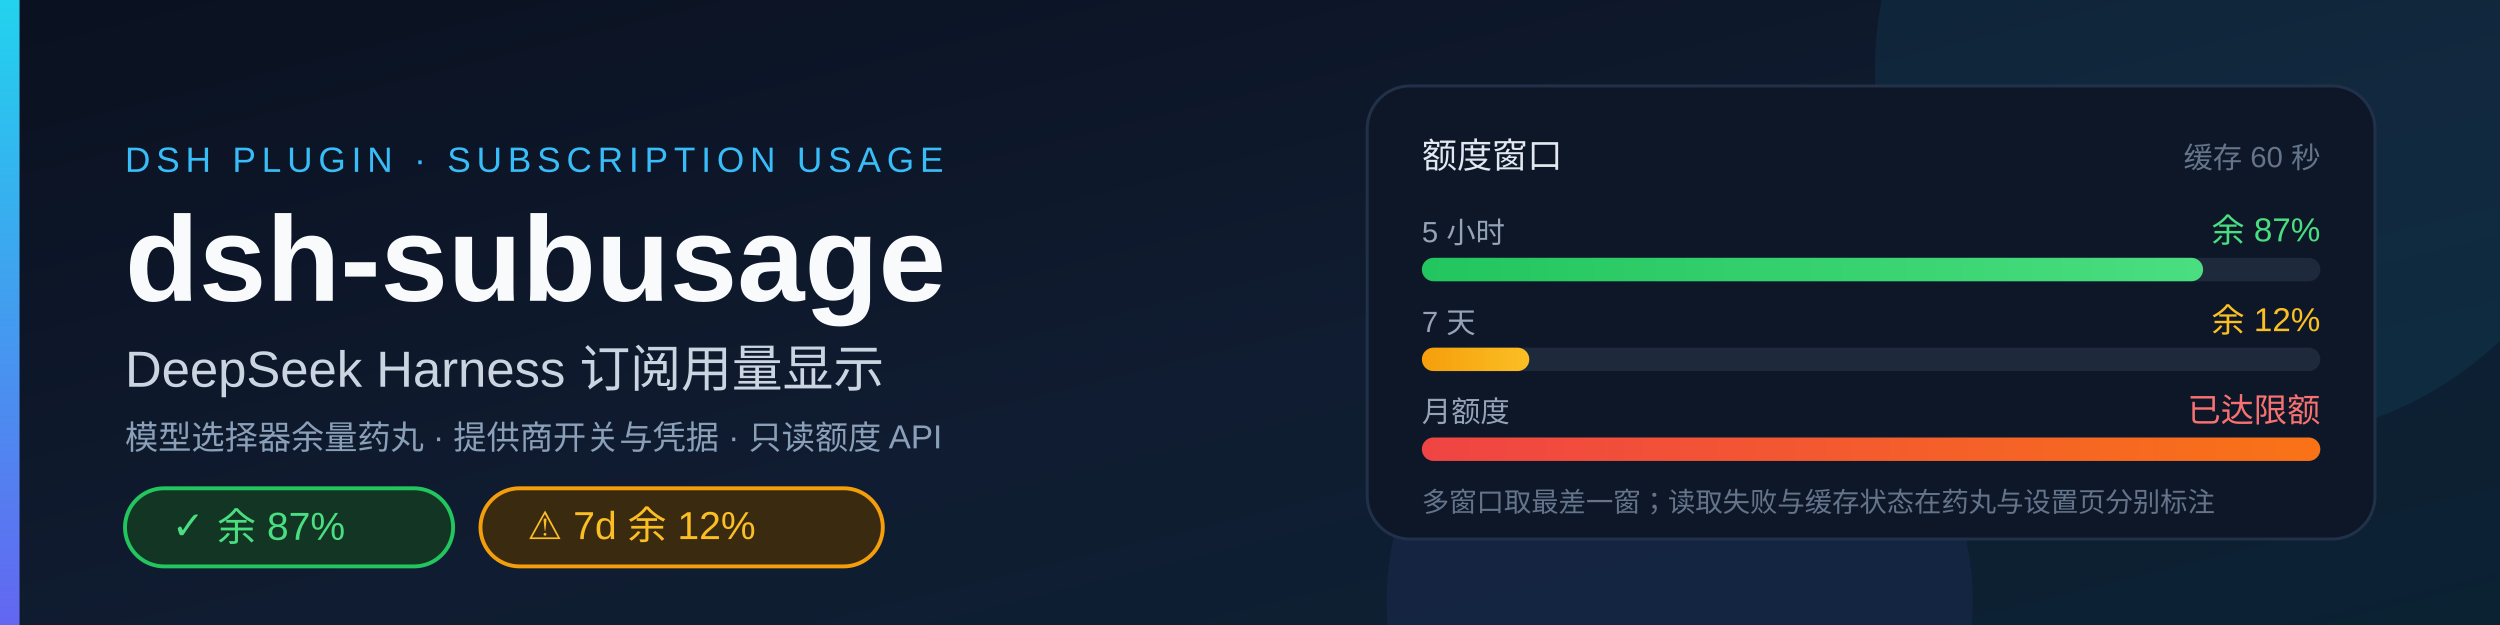
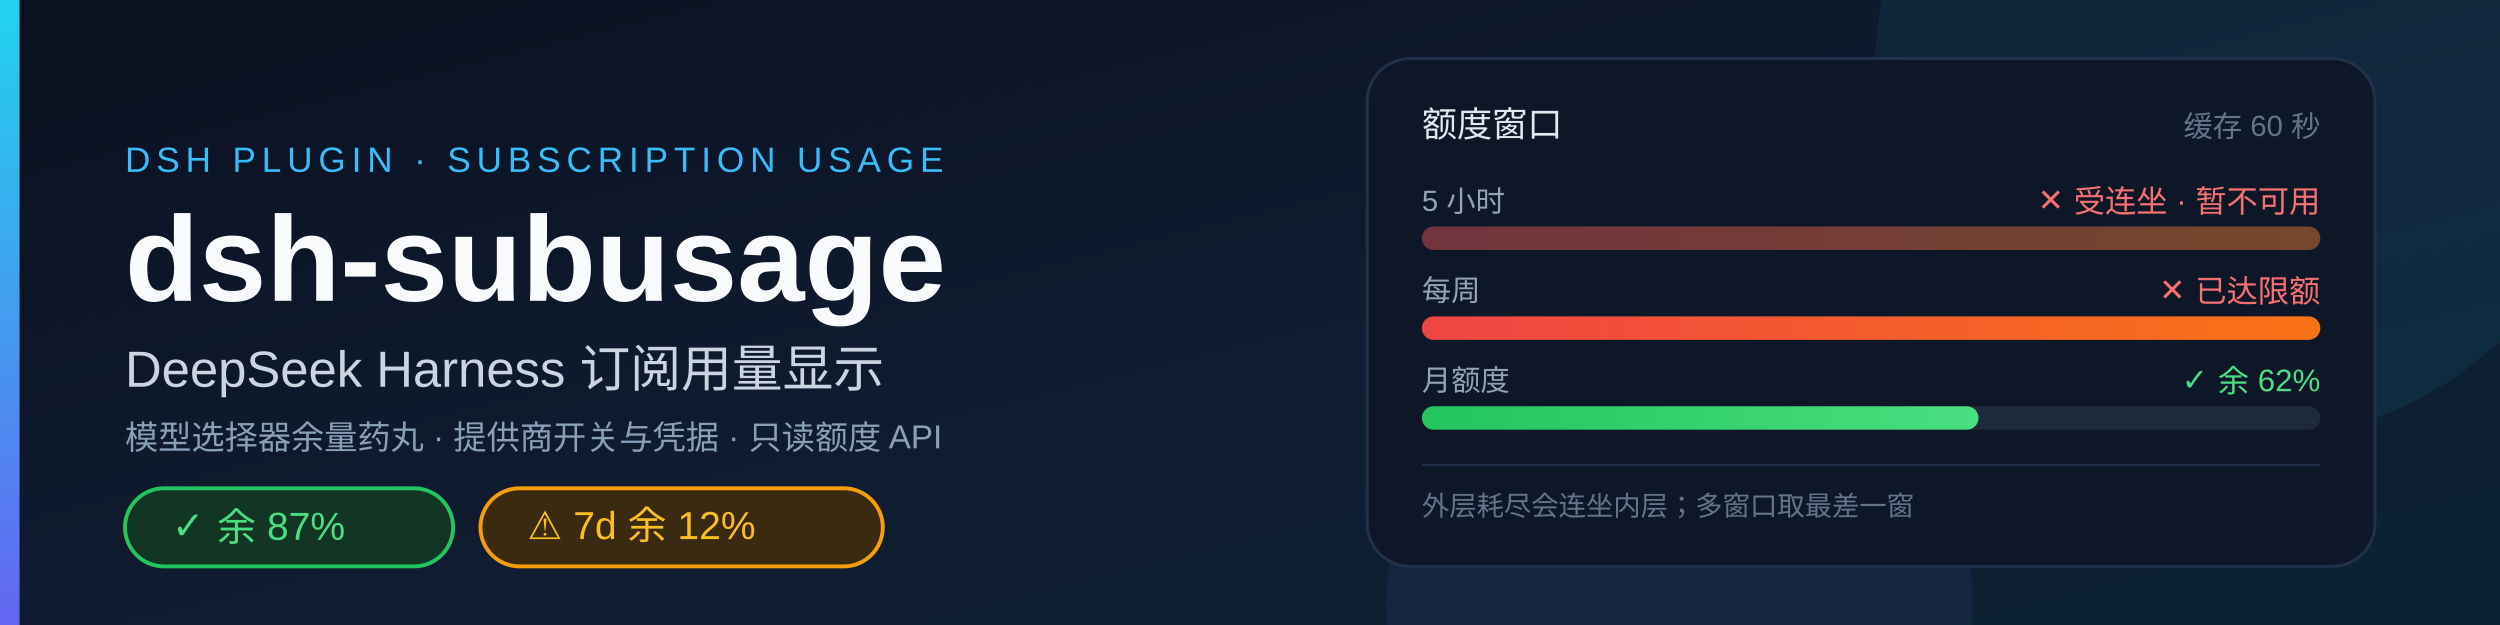
<svg xmlns="http://www.w3.org/2000/svg" viewBox="0 0 1280 320" width="1280" height="320" role="img" aria-labelledby="title desc" font-family="'Segoe UI','Microsoft YaHei','PingFang SC','Noto Sans SC','Hiragino Sans GB','Helvetica Neue',Arial,sans-serif">
  <defs>
    <linearGradient id="bg" x1="0" y1="0" x2="1" y2="1">
      <stop offset="0" stop-color="#0a1120" />
      <stop offset="0.55" stop-color="#101c31" />
      <stop offset="1" stop-color="#0b2233" />
    </linearGradient>
    <linearGradient id="edge" x1="0" y1="0" x2="0" y2="1">
      <stop offset="0" stop-color="#22d3ee" />
      <stop offset="1" stop-color="#6366f1" />
    </linearGradient>
    <linearGradient id="gOk" x1="0" y1="0" x2="1" y2="0">
      <stop offset="0" stop-color="#22c55e" />
      <stop offset="1" stop-color="#4ade80" />
    </linearGradient>
    <linearGradient id="gWarn" x1="0" y1="0" x2="1" y2="0">
      <stop offset="0" stop-color="#f59e0b" />
      <stop offset="1" stop-color="#fbbf24" />
    </linearGradient>
    <linearGradient id="gBad" x1="0" y1="0" x2="1" y2="0">
      <stop offset="0" stop-color="#ef4444" />
      <stop offset="1" stop-color="#f97316" />
    </linearGradient>
  </defs>
  <rect width="1280" height="320" fill="url(#bg)" />
  <circle cx="1150" cy="36" r="190" fill="#22d3ee" opacity="0.07" />
  <circle cx="860" cy="308" r="150" fill="#6366f1" opacity="0.08" />
  <rect x="0" y="0" width="10" height="320" fill="url(#edge)" />
  <text x="64" y="88" font-size="18" letter-spacing="3" fill="#38bdf8">DSH PLUGIN · SUBSCRIPTION USAGE</text>
  <text x="64" y="154" font-size="62" font-weight="700" fill="#f8fafc">dsh-subusage</text>
  <text x="64" y="198" font-size="26" fill="#cbd5e1">DeepSeek Harness 订阅用量显示</text>
  <text x="64" y="230" font-size="17" fill="#8aa0b8">模型选择器余量药丸 · 提供商开关与凭据 · 只读额度 API</text>
  <rect x="64" y="250" width="168" height="40" rx="20" fill="#123524" stroke="#22c55e" stroke-width="2" />
  <text x="88" y="276" font-size="20" fill="#4ade80">✓ 余 87%</text>
  <rect x="246" y="250" width="206" height="40" rx="20" fill="#3a2a10" stroke="#f59e0b" stroke-width="2" />
  <text x="270" y="276" font-size="20" fill="#fbbf24">⚠ 7d 余 12%</text>
-   <rect x="700" y="44" width="516" height="232" rx="22" fill="#0d1728" stroke="#22314a" stroke-width="1.5" />
-   <text x="728" y="86" font-size="18" fill="#e2e8f0">额度窗口</text>
-   <text x="1188" y="86" font-size="15" fill="#64748b" text-anchor="end">缓存 60 秒</text>
-   <text x="728" y="124" font-size="15" fill="#94a3b8">5 小时</text>
-   <text x="1188" y="124" font-size="17" fill="#4ade80" text-anchor="end">余 87%</text>
-   <rect x="728" y="132" width="460" height="12" rx="6" fill="#1e293b" />
-   <rect x="728" y="132" width="400" height="12" rx="6" fill="url(#gOk)" />
-   <text x="728" y="170" font-size="15" fill="#94a3b8">7 天</text>
-   <text x="1188" y="170" font-size="17" fill="#fbbf24" text-anchor="end">余 12%</text>
-   <rect x="728" y="178" width="460" height="12" rx="6" fill="#1e293b" />
-   <rect x="728" y="178" width="55" height="12" rx="6" fill="url(#gWarn)" />
-   <text x="728" y="216" font-size="15" fill="#94a3b8">月额度</text>
-   <text x="1188" y="216" font-size="17" fill="#f87171" text-anchor="end">已达限额</text>
-   <rect x="728" y="224" width="460" height="12" rx="6" fill="#1e293b" />
-   <rect x="728" y="224" width="460" height="12" rx="6" fill="url(#gBad)" />
-   <text x="728" y="262" font-size="14" fill="#64748b">多窗口取最差一窗；读取失败与缓存状态在药丸与设置页分别标注</text>
+   <rect x="700" y="30" width="516" height="260" rx="22" fill="#0d1728" stroke="#22314a" stroke-width="1.5" />
+   <text x="728" y="70" font-size="18" fill="#e2e8f0">额度窗口</text>
+   <text x="1188" y="70" font-size="15" fill="#64748b" text-anchor="end">缓存 60 秒</text>
+   <text x="728" y="108" font-size="15" fill="#94a3b8">5 小时</text>
+   <text x="1188" y="108" font-size="16" fill="#f87171" text-anchor="end">✕ 受连坐 · 暂不可用</text>
+   <rect x="728" y="116" width="460" height="12" rx="6" fill="#1e293b" />
+   <rect x="728" y="116" width="460" height="12" rx="6" fill="url(#gBad)" opacity="0.4" />
+   <text x="728" y="154" font-size="15" fill="#94a3b8">每周</text>
+   <text x="1188" y="154" font-size="16" fill="#f87171" text-anchor="end">✕ 已达限额</text>
+   <rect x="728" y="162" width="460" height="12" rx="6" fill="#1e293b" />
+   <rect x="728" y="162" width="460" height="12" rx="6" fill="url(#gBad)" />
+   <text x="728" y="200" font-size="15" fill="#94a3b8">月额度</text>
+   <text x="1188" y="200" font-size="16" fill="#4ade80" text-anchor="end">✓ 余 62%</text>
+   <rect x="728" y="208" width="460" height="12" rx="6" fill="#1e293b" />
+   <rect x="728" y="208" width="285" height="12" rx="6" fill="url(#gOk)" />
+   <line x1="728" y1="238" x2="1188" y2="238" stroke="#22314a" stroke-width="1" />
+   <text x="728" y="264" font-size="14" fill="#64748b">外层耗尽会连坐内层；多窗口取最差一窗</text>
</svg>
